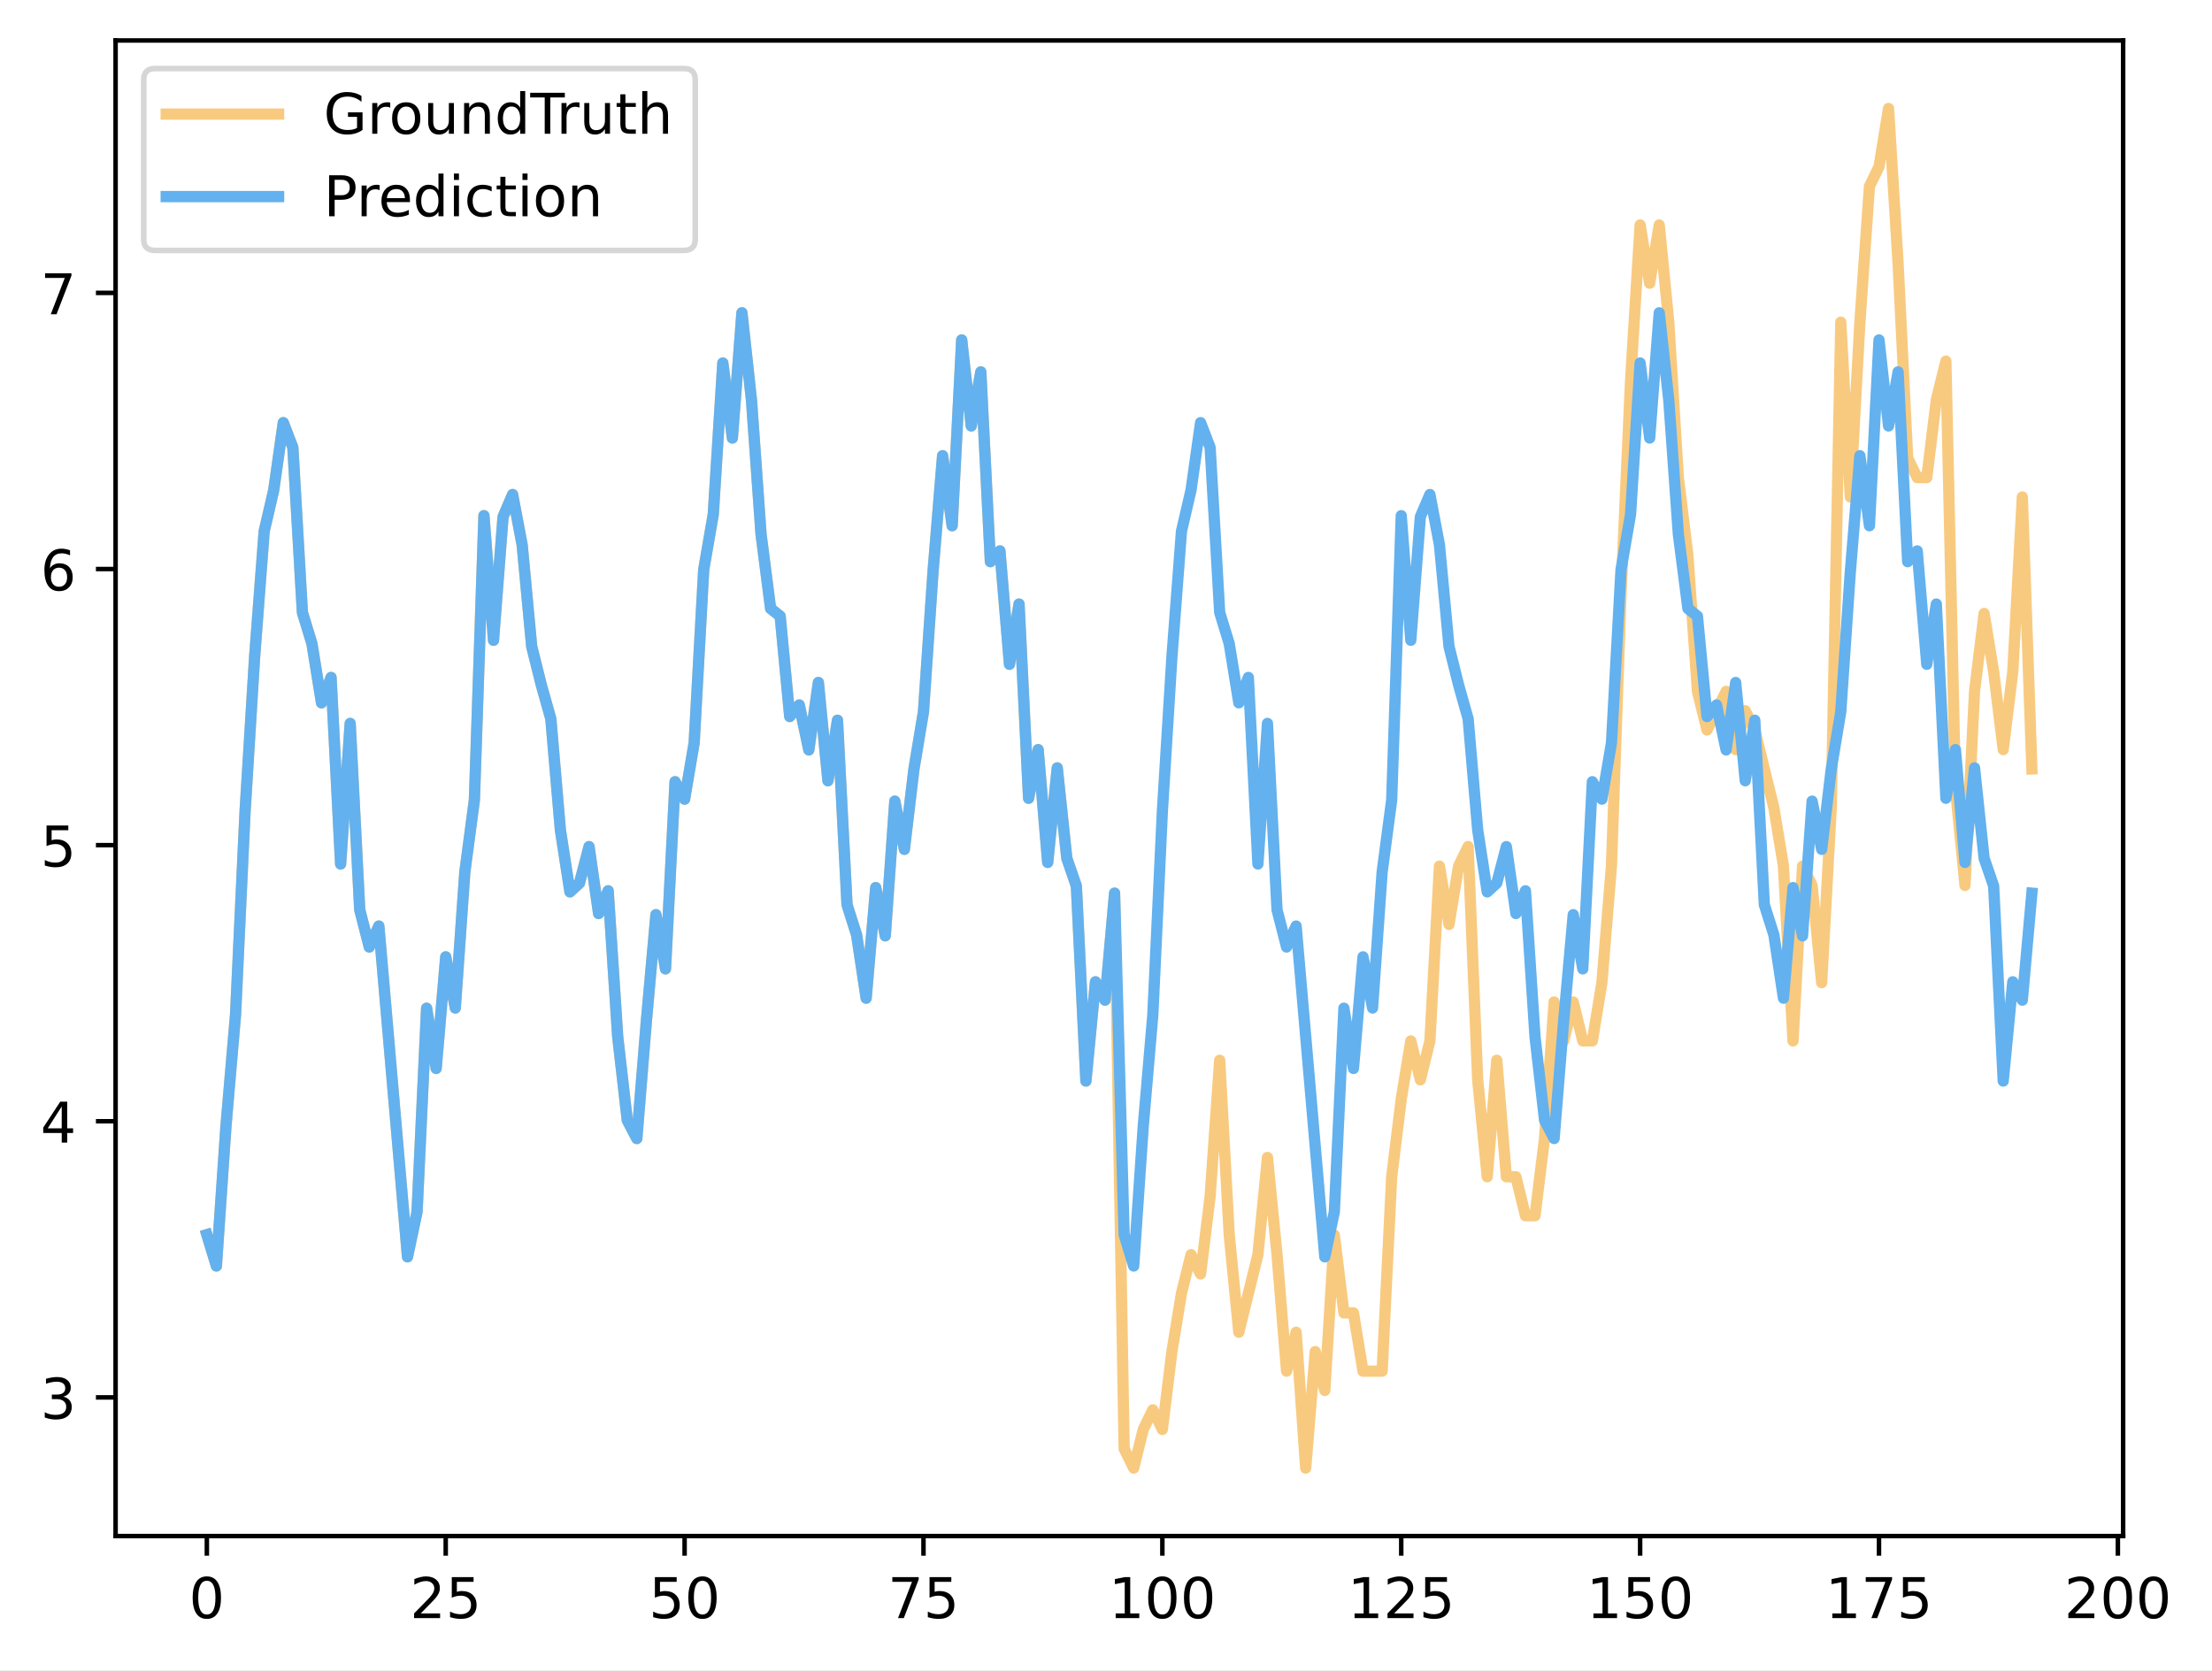
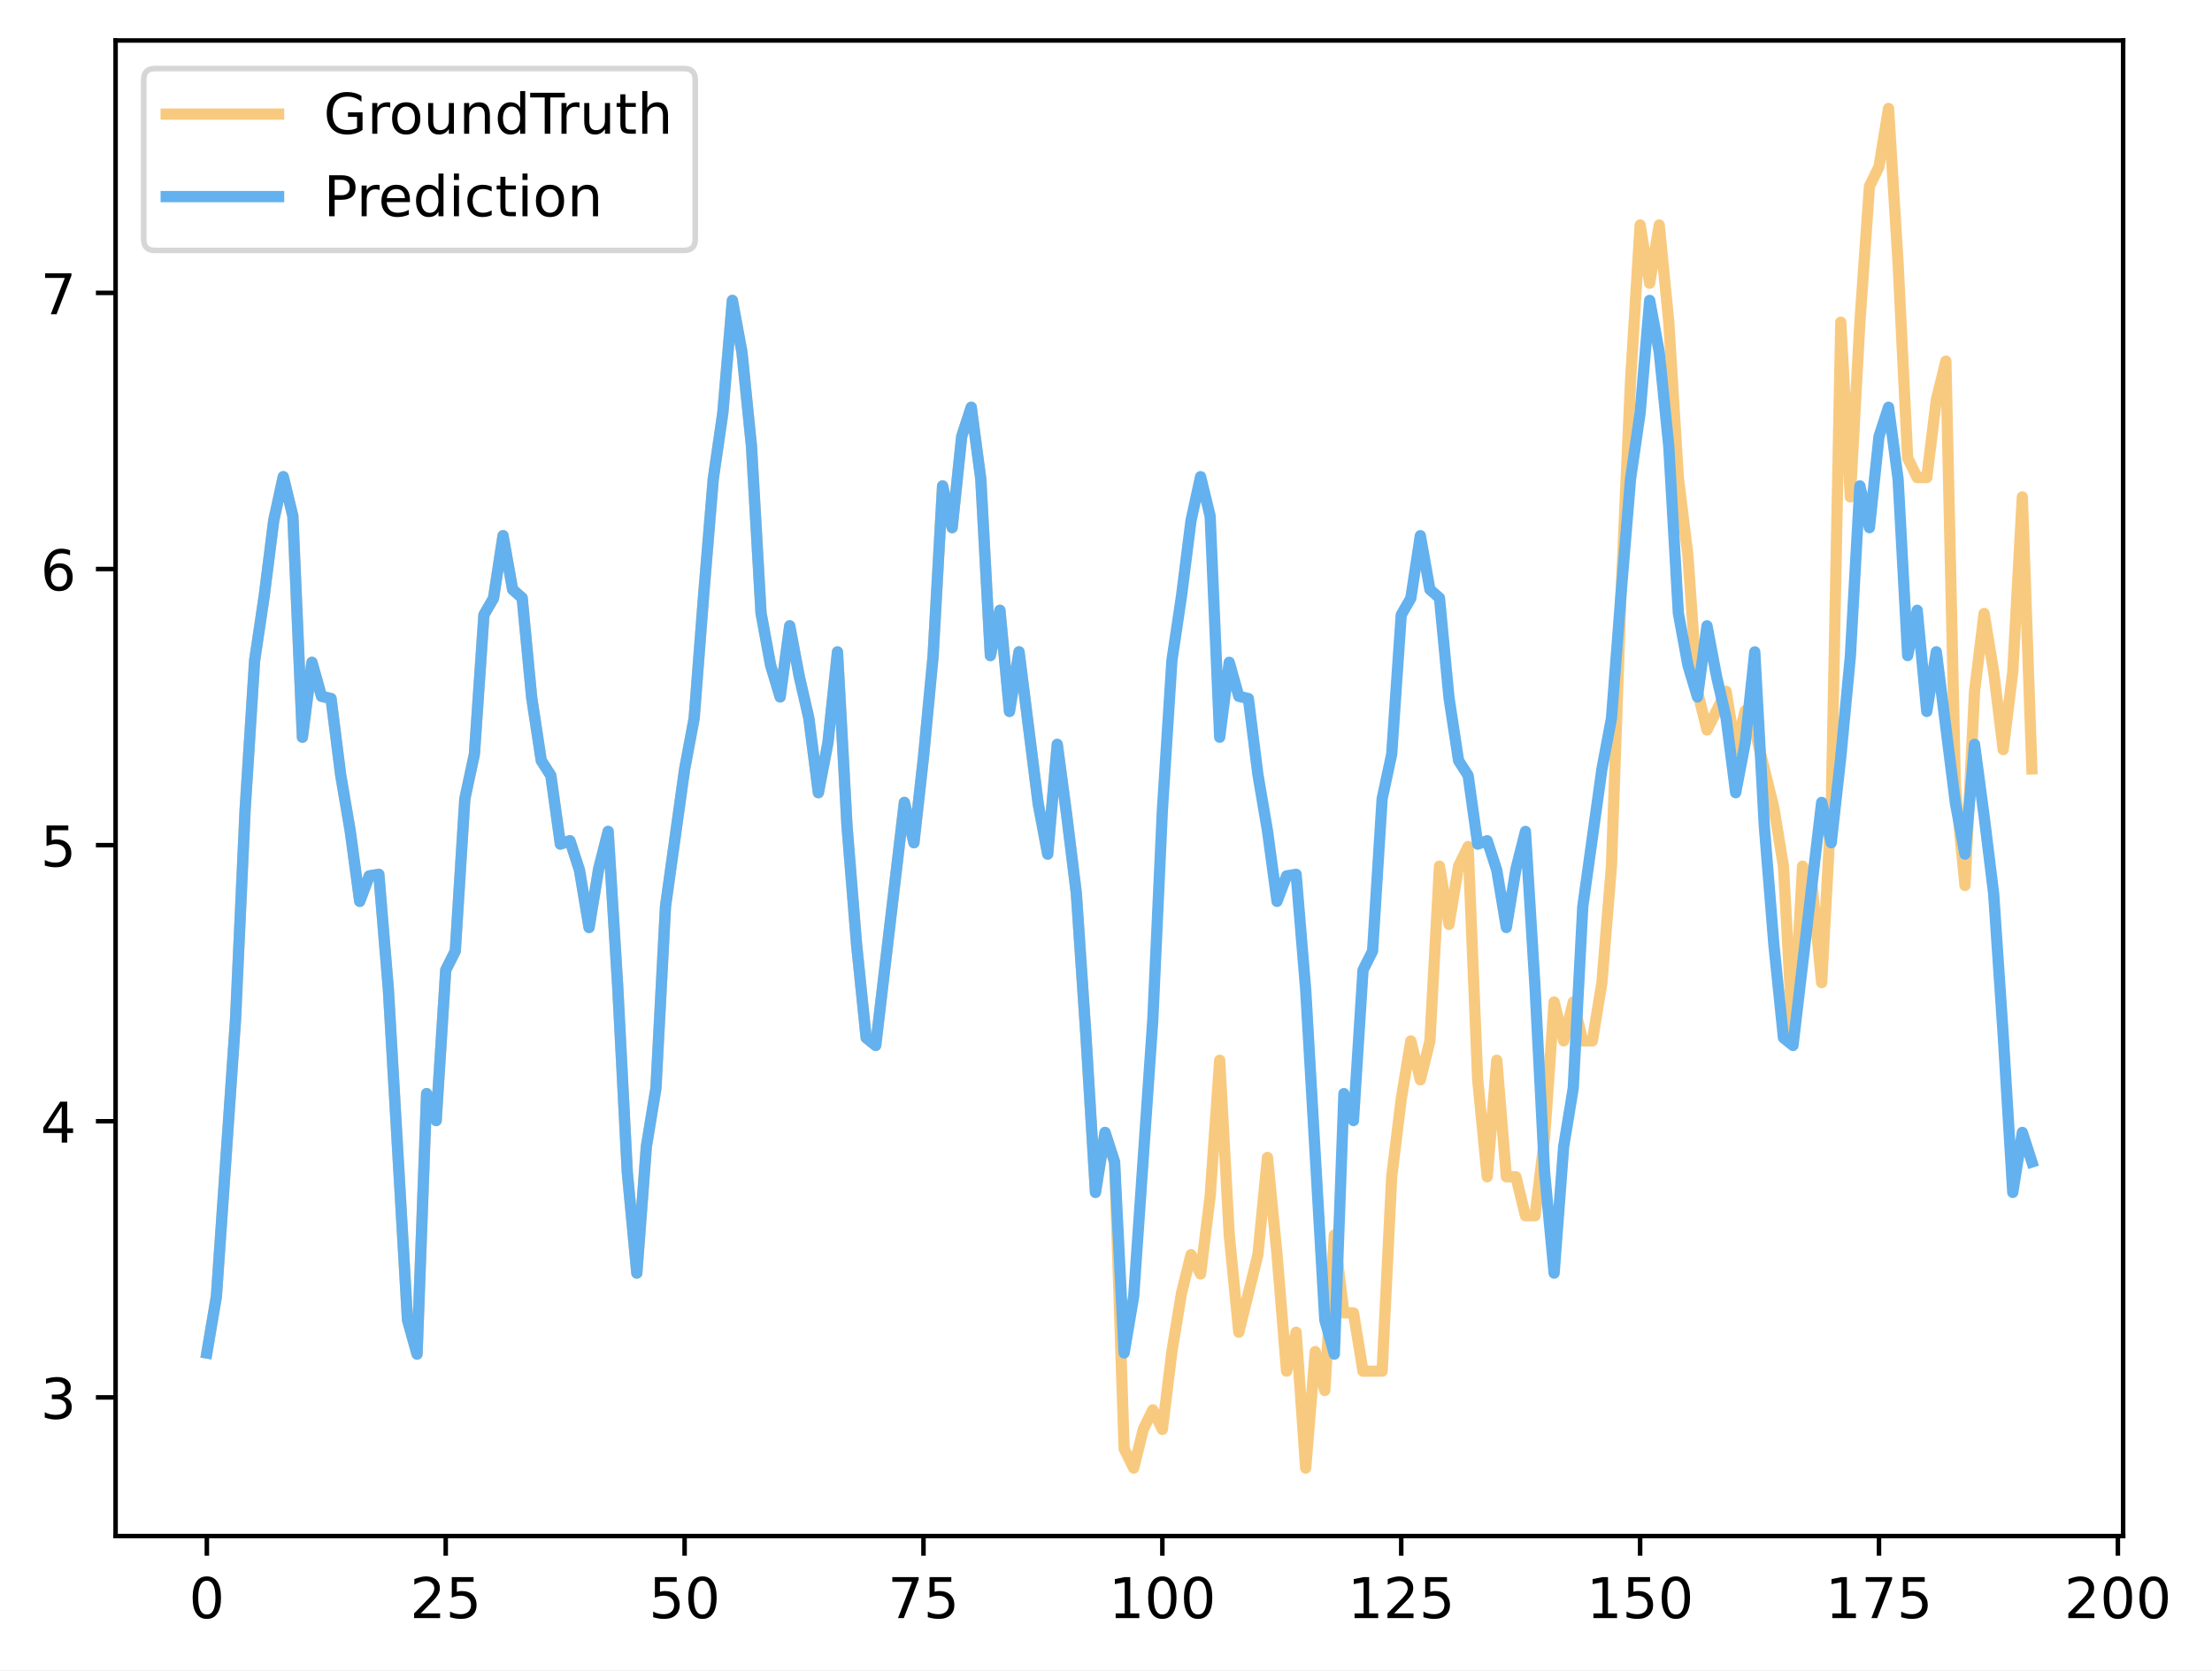
<svg xmlns="http://www.w3.org/2000/svg" xmlns:xlink="http://www.w3.org/1999/xlink" width="393.491pt" height="297.19pt" viewBox="0 0 393.491 297.19" version="1.1">
  <defs>
    <style type="text/css">*{stroke-linejoin: round; stroke-linecap: butt}</style>
  </defs>
  <g id="figure_1">
    <g id="patch_1">
      <path d="M 0 297.19  L 393.491 297.19  L 393.491 0  L 0 0  z " style="fill: #ffffff" />
    </g>
    <g id="axes_1">
      <g id="patch_2">
        <path d="M 20.562 273.312  L 377.683 273.312  L 377.683 7.2  L 20.562 7.2  z " style="fill: #ffffff" />
      </g>
      <g id="matplotlib.axis_1">
        <g id="xtick_1">
          <g id="line2d_1">
            <defs>
-               <path id="m8d0c20d871" d="M 0 0  L 0 3.5  " style="stroke: #000000; stroke-width: 0.8" />
+               <path id="m26a06eaaaa" d="M 0 0  L 0 3.5  " style="stroke: #000000; stroke-width: 0.8" />
            </defs>
            <g>
-               <use xlink:href="#m8d0c20d871" x="36.795" y="273.312" style="stroke: #000000; stroke-width: 0.8" />
+               <use xlink:href="#m26a06eaaaa" x="36.795" y="273.312" style="stroke: #000000; stroke-width: 0.8" />
            </g>
          </g>
          <g id="text_1">
            <g transform="translate(33.61398 287.9104) scale(0.1 -0.1)">
              <defs>
                <path id="DejaVuSans-30" d="M 2034 4250  Q 1547 4250 1301 3770  Q 1056 3291 1056 2328  Q 1056 1369 1301 889  Q 1547 409 2034 409  Q 2525 409 2770 889  Q 3016 1369 3016 2328  Q 3016 3291 2770 3770  Q 2525 4250 2034 4250  z M 2034 4750  Q 2819 4750 3233 4129  Q 3647 3509 3647 2328  Q 3647 1150 3233 529  Q 2819 -91 2034 -91  Q 1250 -91 836 529  Q 422 1150 422 2328  Q 422 3509 836 4129  Q 1250 4750 2034 4750  z " transform="scale(0.015625)" />
              </defs>
              <use xlink:href="#DejaVuSans-30" />
            </g>
          </g>
        </g>
        <g id="xtick_2">
          <g id="line2d_2">
            <g>
-               <use xlink:href="#m8d0c20d871" x="79.289" y="273.312" style="stroke: #000000; stroke-width: 0.8" />
+               <use xlink:href="#m26a06eaaaa" x="79.289" y="273.312" style="stroke: #000000; stroke-width: 0.8" />
            </g>
          </g>
          <g id="text_2">
            <g transform="translate(72.92678 287.9104) scale(0.1 -0.1)">
              <defs>
                <path id="DejaVuSans-32" d="M 1228 531  L 3431 531  L 3431 0  L 469 0  L 469 531  Q 828 903 1448 1529  Q 2069 2156 2228 2338  Q 2531 2678 2651 2914  Q 2772 3150 2772 3378  Q 2772 3750 2511 3984  Q 2250 4219 1831 4219  Q 1534 4219 1204 4116  Q 875 4013 500 3803  L 500 4441  Q 881 4594 1212 4672  Q 1544 4750 1819 4750  Q 2544 4750 2975 4387  Q 3406 4025 3406 3419  Q 3406 3131 3298 2873  Q 3191 2616 2906 2266  Q 2828 2175 2409 1742  Q 1991 1309 1228 531  z " transform="scale(0.015625)" />
                <path id="DejaVuSans-35" d="M 691 4666  L 3169 4666  L 3169 4134  L 1269 4134  L 1269 2991  Q 1406 3038 1543 3061  Q 1681 3084 1819 3084  Q 2600 3084 3056 2656  Q 3513 2228 3513 1497  Q 3513 744 3044 326  Q 2575 -91 1722 -91  Q 1428 -91 1123 -41  Q 819 9 494 109  L 494 744  Q 775 591 1075 516  Q 1375 441 1709 441  Q 2250 441 2565 725  Q 2881 1009 2881 1497  Q 2881 1984 2565 2268  Q 2250 2553 1709 2553  Q 1456 2553 1204 2497  Q 953 2441 691 2322  L 691 4666  z " transform="scale(0.015625)" />
              </defs>
              <use xlink:href="#DejaVuSans-32" />
              <use xlink:href="#DejaVuSans-35" x="63.623" />
            </g>
          </g>
        </g>
        <g id="xtick_3">
          <g id="line2d_3">
            <g>
-               <use xlink:href="#m8d0c20d871" x="121.783" y="273.312" style="stroke: #000000; stroke-width: 0.8" />
+               <use xlink:href="#m26a06eaaaa" x="121.783" y="273.312" style="stroke: #000000; stroke-width: 0.8" />
            </g>
          </g>
          <g id="text_3">
            <g transform="translate(115.4208 287.9104) scale(0.1 -0.1)">
              <use xlink:href="#DejaVuSans-35" />
              <use xlink:href="#DejaVuSans-30" x="63.623" />
            </g>
          </g>
        </g>
        <g id="xtick_4">
          <g id="line2d_4">
            <g>
-               <use xlink:href="#m8d0c20d871" x="164.277" y="273.312" style="stroke: #000000; stroke-width: 0.8" />
+               <use xlink:href="#m26a06eaaaa" x="164.277" y="273.312" style="stroke: #000000; stroke-width: 0.8" />
            </g>
          </g>
          <g id="text_4">
            <g transform="translate(157.9149 287.9104) scale(0.1 -0.1)">
              <defs>
                <path id="DejaVuSans-37" d="M 525 4666  L 3525 4666  L 3525 4397  L 1831 0  L 1172 0  L 2766 4134  L 525 4134  L 525 4666  z " transform="scale(0.015625)" />
              </defs>
              <use xlink:href="#DejaVuSans-37" />
              <use xlink:href="#DejaVuSans-35" x="63.623" />
            </g>
          </g>
        </g>
        <g id="xtick_5">
          <g id="line2d_5">
            <g>
-               <use xlink:href="#m8d0c20d871" x="206.771" y="273.312" style="stroke: #000000; stroke-width: 0.8" />
+               <use xlink:href="#m26a06eaaaa" x="206.771" y="273.312" style="stroke: #000000; stroke-width: 0.8" />
            </g>
          </g>
          <g id="text_5">
            <g transform="translate(197.2277 287.9104) scale(0.1 -0.1)">
              <defs>
                <path id="DejaVuSans-31" d="M 794 531  L 1825 531  L 1825 4091  L 703 3866  L 703 4441  L 1819 4666  L 2450 4666  L 2450 531  L 3481 531  L 3481 0  L 794 0  L 794 531  z " transform="scale(0.015625)" />
              </defs>
              <use xlink:href="#DejaVuSans-31" />
              <use xlink:href="#DejaVuSans-30" x="63.623" />
              <use xlink:href="#DejaVuSans-30" x="127.246" />
            </g>
          </g>
        </g>
        <g id="xtick_6">
          <g id="line2d_6">
            <g>
-               <use xlink:href="#m8d0c20d871" x="249.265" y="273.312" style="stroke: #000000; stroke-width: 0.8" />
+               <use xlink:href="#m26a06eaaaa" x="249.265" y="273.312" style="stroke: #000000; stroke-width: 0.8" />
            </g>
          </g>
          <g id="text_6">
            <g transform="translate(239.7217 287.9104) scale(0.1 -0.1)">
              <use xlink:href="#DejaVuSans-31" />
              <use xlink:href="#DejaVuSans-32" x="63.623" />
              <use xlink:href="#DejaVuSans-35" x="127.246" />
            </g>
          </g>
        </g>
        <g id="xtick_7">
          <g id="line2d_7">
            <g>
-               <use xlink:href="#m8d0c20d871" x="291.76" y="273.312" style="stroke: #000000; stroke-width: 0.8" />
+               <use xlink:href="#m26a06eaaaa" x="291.76" y="273.312" style="stroke: #000000; stroke-width: 0.8" />
            </g>
          </g>
          <g id="text_7">
            <g transform="translate(282.2158 287.9104) scale(0.1 -0.1)">
              <use xlink:href="#DejaVuSans-31" />
              <use xlink:href="#DejaVuSans-35" x="63.623" />
              <use xlink:href="#DejaVuSans-30" x="127.246" />
            </g>
          </g>
        </g>
        <g id="xtick_8">
          <g id="line2d_8">
            <g>
-               <use xlink:href="#m8d0c20d871" x="334.254" y="273.312" style="stroke: #000000; stroke-width: 0.8" />
+               <use xlink:href="#m26a06eaaaa" x="334.254" y="273.312" style="stroke: #000000; stroke-width: 0.8" />
            </g>
          </g>
          <g id="text_8">
            <g transform="translate(324.7098 287.9104) scale(0.1 -0.1)">
              <use xlink:href="#DejaVuSans-31" />
              <use xlink:href="#DejaVuSans-37" x="63.623" />
              <use xlink:href="#DejaVuSans-35" x="127.246" />
            </g>
          </g>
        </g>
        <g id="xtick_9">
          <g id="line2d_9">
            <g>
-               <use xlink:href="#m8d0c20d871" x="376.748" y="273.312" style="stroke: #000000; stroke-width: 0.8" />
+               <use xlink:href="#m26a06eaaaa" x="376.748" y="273.312" style="stroke: #000000; stroke-width: 0.8" />
            </g>
          </g>
          <g id="text_9">
            <g transform="translate(367.2039 287.9104) scale(0.1 -0.1)">
              <use xlink:href="#DejaVuSans-32" />
              <use xlink:href="#DejaVuSans-30" x="63.623" />
              <use xlink:href="#DejaVuSans-30" x="127.246" />
            </g>
          </g>
        </g>
      </g>
      <g id="matplotlib.axis_2">
        <g id="ytick_1">
          <g id="line2d_10">
            <defs>
-               <path id="m20d4f74e80" d="M 0 0  L -3.5 0  " style="stroke: #000000; stroke-width: 0.8" />
+               <path id="m3b55115144" d="M 0 0  L -3.5 0  " style="stroke: #000000; stroke-width: 0.8" />
            </defs>
            <g>
-               <use xlink:href="#m20d4f74e80" x="20.562" y="248.639" style="stroke: #000000; stroke-width: 0.8" />
+               <use xlink:href="#m3b55115144" x="20.562" y="248.639" style="stroke: #000000; stroke-width: 0.8" />
            </g>
          </g>
          <g id="text_10">
            <g transform="translate(7.2 252.4378) scale(0.1 -0.1)">
              <defs>
                <path id="DejaVuSans-33" d="M 2597 2516  Q 3050 2419 3304 2112  Q 3559 1806 3559 1356  Q 3559 666 3084 287  Q 2609 -91 1734 -91  Q 1441 -91 1130 -33  Q 819 25 488 141  L 488 750  Q 750 597 1062 519  Q 1375 441 1716 441  Q 2309 441 2620 675  Q 2931 909 2931 1356  Q 2931 1769 2642 2001  Q 2353 2234 1838 2234  L 1294 2234  L 1294 2753  L 1863 2753  Q 2328 2753 2575 2939  Q 2822 3125 2822 3475  Q 2822 3834 2567 4026  Q 2313 4219 1838 4219  Q 1578 4219 1281 4162  Q 984 4106 628 3988  L 628 4550  Q 988 4650 1302 4700  Q 1616 4750 1894 4750  Q 2613 4750 3031 4423  Q 3450 4097 3450 3541  Q 3450 3153 3228 2886  Q 3006 2619 2597 2516  z " transform="scale(0.015625)" />
              </defs>
              <use xlink:href="#DejaVuSans-33" />
            </g>
          </g>
        </g>
        <g id="ytick_2">
          <g id="line2d_11">
            <g>
-               <use xlink:href="#m20d4f74e80" x="20.562" y="199.508" style="stroke: #000000; stroke-width: 0.8" />
+               <use xlink:href="#m3b55115144" x="20.562" y="199.508" style="stroke: #000000; stroke-width: 0.8" />
            </g>
          </g>
          <g id="text_11">
            <g transform="translate(7.2 203.307) scale(0.1 -0.1)">
              <defs>
                <path id="DejaVuSans-34" d="M 2419 4116  L 825 1625  L 2419 1625  L 2419 4116  z M 2253 4666  L 3047 4666  L 3047 1625  L 3713 1625  L 3713 1100  L 3047 1100  L 3047 0  L 2419 0  L 2419 1100  L 313 1100  L 313 1709  L 2253 4666  z " transform="scale(0.015625)" />
              </defs>
              <use xlink:href="#DejaVuSans-34" />
            </g>
          </g>
        </g>
        <g id="ytick_3">
          <g id="line2d_12">
            <g>
-               <use xlink:href="#m20d4f74e80" x="20.562" y="150.377" style="stroke: #000000; stroke-width: 0.8" />
+               <use xlink:href="#m3b55115144" x="20.562" y="150.377" style="stroke: #000000; stroke-width: 0.8" />
            </g>
          </g>
          <g id="text_12">
            <g transform="translate(7.2 154.1762) scale(0.1 -0.1)">
              <use xlink:href="#DejaVuSans-35" />
            </g>
          </g>
        </g>
        <g id="ytick_4">
          <g id="line2d_13">
            <g>
-               <use xlink:href="#m20d4f74e80" x="20.562" y="101.246" style="stroke: #000000; stroke-width: 0.8" />
+               <use xlink:href="#m3b55115144" x="20.562" y="101.246" style="stroke: #000000; stroke-width: 0.8" />
            </g>
          </g>
          <g id="text_13">
            <g transform="translate(7.2 105.0454) scale(0.1 -0.1)">
              <defs>
                <path id="DejaVuSans-36" d="M 2113 2584  Q 1688 2584 1439 2293  Q 1191 2003 1191 1497  Q 1191 994 1439 701  Q 1688 409 2113 409  Q 2538 409 2786 701  Q 3034 994 3034 1497  Q 3034 2003 2786 2293  Q 2538 2584 2113 2584  z M 3366 4563  L 3366 3988  Q 3128 4100 2886 4159  Q 2644 4219 2406 4219  Q 1781 4219 1451 3797  Q 1122 3375 1075 2522  Q 1259 2794 1537 2939  Q 1816 3084 2150 3084  Q 2853 3084 3261 2657  Q 3669 2231 3669 1497  Q 3669 778 3244 343  Q 2819 -91 2113 -91  Q 1303 -91 875 529  Q 447 1150 447 2328  Q 447 3434 972 4092  Q 1497 4750 2381 4750  Q 2619 4750 2861 4703  Q 3103 4656 3366 4563  z " transform="scale(0.015625)" />
              </defs>
              <use xlink:href="#DejaVuSans-36" />
            </g>
          </g>
        </g>
        <g id="ytick_5">
          <g id="line2d_14">
            <g>
-               <use xlink:href="#m20d4f74e80" x="20.562" y="52.115" style="stroke: #000000; stroke-width: 0.8" />
+               <use xlink:href="#m3b55115144" x="20.562" y="52.115" style="stroke: #000000; stroke-width: 0.8" />
            </g>
          </g>
          <g id="text_14">
            <g transform="translate(7.2 55.9146) scale(0.1 -0.1)">
              <use xlink:href="#DejaVuSans-37" />
            </g>
          </g>
        </g>
      </g>
      <g id="line2d_15">
-         <path d="M 36.795 219.684  L 38.495 225.263  L 40.195 200.379  L 41.895 180.618  L 43.594 144.4  L 45.294 116.905  L 46.994 94.535  L 48.694 87.199  L 50.393 75.198  L 52.093 79.62  L 53.793 108.967  L 55.493 114.542  L 57.192 125.058  L 58.892 120.536  L 60.592 153.732  L 62.292 128.715  L 63.991 161.878  L 65.691 168.504  L 67.391 164.768  L 72.49 223.632  L 74.19 215.61  L 75.89 179.388  L 77.59 190.112  L 79.289 170.249  L 80.989 179.354  L 82.689 155.165  L 84.389 142.343  L 86.088 91.75  L 87.788 113.924  L 89.488 91.953  L 91.188 87.989  L 92.887 96.965  L 94.587 115.049  L 96.287 121.859  L 97.987 127.901  L 99.686 147.674  L 101.386 158.697  L 103.086 157.122  L 104.786 150.635  L 106.485 162.549  L 108.185 158.497  L 109.885 184.488  L 111.585 199.33  L 113.285 202.582  L 114.984 181.667  L 116.684 162.747  L 118.384 172.393  L 120.084 139.088  L 121.783 142.196  L 123.483 132.198  L 125.183 101.355  L 126.883 91.517  L 128.582 64.586  L 130.282 77.942  L 131.982 55.647  L 133.682 71.214  L 135.381 95.048  L 137.081 108.28  L 138.781 109.623  L 140.481 127.491  L 142.18 125.431  L 143.88 133.436  L 145.58 121.433  L 147.28 138.922  L 148.98 128.15  L 150.679 160.988  L 152.379 166.345  L 154.079 177.608  L 155.779 157.924  L 157.478 166.516  L 159.178 142.541  L 160.878 151.125  L 162.578 136.856  L 164.277 126.639  L 165.977 101.72  L 167.677 81.081  L 169.377 93.547  L 171.076 60.484  L 172.776 75.79  L 174.476 66.17  L 176.176 99.943  L 177.875 98.019  L 179.575 118.201  L 181.275 107.475  L 182.975 142.038  L 184.675 133.38  L 186.374 153.453  L 188.074 136.629  L 189.774 152.707  L 191.474 157.654  L 193.173 192.35  L 194.873 174.691  L 196.573 177.957  L 198.273 158.917  L 199.972 257.777  L 201.672 261.216  L 203.372 254.338  L 205.072 250.849  L 206.771 254.338  L 208.471 240.483  L 210.171 230.116  L 211.871 223.238  L 213.57 226.677  L 215.27 212.871  L 216.97 188.65  L 218.67 219.75  L 220.37 237.044  L 223.769 223.238  L 225.469 205.944  L 227.169 223.238  L 228.868 243.971  L 230.568 237.044  L 232.268 261.216  L 233.968 240.483  L 235.667 247.41  L 237.367 219.75  L 239.067 233.605  L 240.767 233.605  L 242.466 243.971  L 245.866 243.971  L 247.566 209.383  L 249.265 195.577  L 250.965 185.211  L 252.665 192.138  L 254.365 185.211  L 256.065 154.111  L 257.764 164.478  L 259.464 154.111  L 261.164 150.623  L 262.864 192.138  L 264.563 209.383  L 266.263 188.65  L 267.963 209.383  L 269.663 209.383  L 271.362 216.31  L 273.062 216.31  L 274.762 202.505  L 276.462 178.283  L 278.161 185.211  L 279.861 178.283  L 281.561 185.211  L 283.261 185.211  L 284.96 174.844  L 286.66 154.111  L 288.36 105.717  L 290.06 67.69  L 291.76 40.029  L 293.459 50.396  L 295.159 40.029  L 296.859 57.323  L 298.559 84.984  L 300.258 98.79  L 301.958 123.011  L 303.658 129.889  L 307.057 123.011  L 308.757 133.378  L 310.457 126.45  L 312.157 129.889  L 315.556 143.744  L 317.256 154.111  L 318.956 185.211  L 320.655 154.111  L 322.355 157.55  L 324.055 174.844  L 325.755 143.744  L 327.455 57.323  L 329.154 88.423  L 330.854 57.323  L 332.554 33.151  L 334.254 29.663  L 335.953 19.296  L 337.653 46.957  L 339.353 81.496  L 341.053 84.984  L 342.752 84.984  L 344.452 71.129  L 346.152 64.251  L 347.852 140.256  L 349.551 157.55  L 351.251 123.011  L 352.951 109.156  L 354.651 119.523  L 356.35 133.378  L 358.05 119.523  L 359.75 88.423  L 361.45 136.817  L 361.45 136.817  " clip-path="url(#p5890733a88)" style="fill: none; stroke: #f8ca7f; stroke-width: 2; stroke-linecap: square" />
+         <path d="M 36.795 240.739  L 38.495 230.667  L 41.895 181.455  L 43.594 144.242  L 45.294 117.527  L 46.994 106.096  L 48.694 92.61  L 50.393 84.813  L 52.093 91.819  L 53.793 131.178  L 55.493 117.844  L 57.192 123.897  L 58.892 124.291  L 60.592 137.821  L 62.292 147.811  L 63.991 160.382  L 65.691 155.847  L 67.391 155.569  L 69.091 176.098  L 72.49 234.867  L 74.19 240.939  L 75.89 194.582  L 77.59 199.388  L 79.289 172.613  L 80.989 169.226  L 82.689 142.138  L 84.389 134.205  L 86.088 109.395  L 87.788 106.446  L 89.488 95.306  L 91.188 104.896  L 92.887 106.388  L 94.587 124.178  L 96.287 135.338  L 97.987 137.986  L 99.686 150.194  L 101.386 149.59  L 103.086 154.841  L 104.786 165.036  L 106.485 154.645  L 108.185 147.932  L 109.885 175.553  L 111.585 208.528  L 113.285 226.527  L 114.984 203.998  L 116.684 193.635  L 118.384 161.292  L 121.783 136.868  L 123.483 127.826  L 125.183 105.737  L 126.883 85.207  L 128.582 73.465  L 130.282 53.447  L 131.982 62.638  L 133.682 79.438  L 135.381 109.093  L 137.081 118.358  L 138.781 124.007  L 140.481 111.351  L 142.18 120.363  L 143.88 127.771  L 145.58 141.049  L 147.28 132.158  L 148.98 115.992  L 150.679 147.053  L 152.379 168.094  L 154.079 184.654  L 155.779 186.019  L 160.878 142.766  L 162.578 149.952  L 164.277 134.719  L 165.977 116.857  L 167.677 86.456  L 169.377 93.89  L 171.076 77.657  L 172.776 72.461  L 174.476 85.274  L 176.176 116.646  L 177.875 108.589  L 179.575 126.587  L 181.275 115.974  L 184.675 142.958  L 186.374 151.973  L 188.074 132.438  L 189.774 145.201  L 191.474 159.018  L 193.173 184.222  L 194.873 212.167  L 196.573 201.493  L 198.273 206.749  L 199.972 257.777  L 201.672 261.216  L 203.372 254.338  L 205.072 250.849  L 206.771 254.338  L 208.471 240.483  L 210.171 230.116  L 211.871 223.238  L 213.57 226.677  L 215.27 212.871  L 216.97 188.65  L 218.67 219.75  L 220.37 237.044  L 223.769 223.238  L 225.469 205.944  L 227.169 223.238  L 228.868 243.971  L 230.568 237.044  L 232.268 261.216  L 233.968 240.483  L 235.667 247.41  L 237.367 219.75  L 239.067 233.605  L 240.767 233.605  L 242.466 243.971  L 245.866 243.971  L 247.566 209.383  L 249.265 195.577  L 250.965 185.211  L 252.665 192.138  L 254.365 185.211  L 256.065 154.111  L 257.764 164.478  L 259.464 154.111  L 261.164 150.623  L 262.864 192.138  L 264.563 209.383  L 266.263 188.65  L 267.963 209.383  L 269.663 209.383  L 271.362 216.31  L 273.062 216.31  L 274.762 202.505  L 276.462 178.283  L 278.161 185.211  L 279.861 178.283  L 281.561 185.211  L 283.261 185.211  L 284.96 174.844  L 286.66 154.111  L 288.36 105.717  L 290.06 67.69  L 291.76 40.029  L 293.459 50.396  L 295.159 40.029  L 296.859 57.323  L 298.559 84.984  L 300.258 98.79  L 301.958 123.011  L 303.658 129.889  L 307.057 123.011  L 308.757 133.378  L 310.457 126.45  L 312.157 129.889  L 315.556 143.744  L 317.256 154.111  L 318.956 185.211  L 320.655 154.111  L 322.355 157.55  L 324.055 174.844  L 325.755 143.744  L 327.455 57.323  L 329.154 88.423  L 330.854 57.323  L 332.554 33.151  L 334.254 29.663  L 335.953 19.296  L 337.653 46.957  L 339.353 81.496  L 341.053 84.984  L 342.752 84.984  L 344.452 71.129  L 346.152 64.251  L 347.852 140.256  L 349.551 157.55  L 351.251 123.011  L 352.951 109.156  L 354.651 119.523  L 356.35 133.378  L 358.05 119.523  L 359.75 88.423  L 361.45 136.817  L 361.45 136.817  " clip-path="url(#p2c4fcb0ea4)" style="fill: none; stroke: #f8ca7f; stroke-width: 2; stroke-linecap: square" />
      </g>
      <g id="line2d_16">
-         <path d="M 36.795 219.684  L 38.495 225.263  L 40.195 200.379  L 41.895 180.618  L 43.594 144.4  L 45.294 116.905  L 46.994 94.535  L 48.694 87.199  L 50.393 75.198  L 52.093 79.62  L 53.793 108.967  L 55.493 114.542  L 57.192 125.058  L 58.892 120.536  L 60.592 153.732  L 62.292 128.715  L 63.991 161.878  L 65.691 168.504  L 67.391 164.768  L 72.49 223.632  L 74.19 215.61  L 75.89 179.388  L 77.59 190.112  L 79.289 170.249  L 80.989 179.354  L 82.689 155.165  L 84.389 142.343  L 86.088 91.75  L 87.788 113.924  L 89.488 91.953  L 91.188 87.989  L 92.887 96.965  L 94.587 115.049  L 96.287 121.859  L 97.987 127.901  L 99.686 147.674  L 101.386 158.697  L 103.086 157.122  L 104.786 150.635  L 106.485 162.549  L 108.185 158.497  L 109.885 184.488  L 111.585 199.33  L 113.285 202.582  L 114.984 181.667  L 116.684 162.747  L 118.384 172.393  L 120.084 139.088  L 121.783 142.196  L 123.483 132.198  L 125.183 101.355  L 126.883 91.517  L 128.582 64.586  L 130.282 77.942  L 131.982 55.647  L 133.682 71.214  L 135.381 95.048  L 137.081 108.28  L 138.781 109.623  L 140.481 127.491  L 142.18 125.431  L 143.88 133.436  L 145.58 121.433  L 147.28 138.922  L 148.98 128.15  L 150.679 160.988  L 152.379 166.345  L 154.079 177.608  L 155.779 157.924  L 157.478 166.516  L 159.178 142.541  L 160.878 151.125  L 162.578 136.856  L 164.277 126.639  L 165.977 101.72  L 167.677 81.081  L 169.377 93.547  L 171.076 60.484  L 172.776 75.79  L 174.476 66.17  L 176.176 99.943  L 177.875 98.019  L 179.575 118.201  L 181.275 107.475  L 182.975 142.038  L 184.675 133.38  L 186.374 153.453  L 188.074 136.629  L 189.774 152.707  L 191.474 157.654  L 193.173 192.35  L 194.873 174.691  L 196.573 177.957  L 198.273 158.917  L 199.972 219.684  L 201.672 225.263  L 203.372 200.379  L 205.072 180.618  L 206.771 144.4  L 208.471 116.905  L 210.171 94.535  L 211.871 87.199  L 213.57 75.198  L 215.27 79.62  L 216.97 108.967  L 218.67 114.542  L 220.37 125.058  L 222.069 120.536  L 223.769 153.732  L 225.469 128.715  L 227.169 161.878  L 228.868 168.504  L 230.568 164.768  L 235.667 223.632  L 237.367 215.61  L 239.067 179.388  L 240.767 190.112  L 242.466 170.249  L 244.166 179.354  L 245.866 155.165  L 247.566 142.343  L 249.265 91.75  L 250.965 113.924  L 252.665 91.953  L 254.365 87.989  L 256.065 96.965  L 257.764 115.049  L 259.464 121.859  L 261.164 127.901  L 262.864 147.674  L 264.563 158.697  L 266.263 157.122  L 267.963 150.635  L 269.663 162.549  L 271.362 158.497  L 273.062 184.488  L 274.762 199.33  L 276.462 202.582  L 278.161 181.667  L 279.861 162.747  L 281.561 172.393  L 283.261 139.088  L 284.96 142.196  L 286.66 132.198  L 288.36 101.355  L 290.06 91.517  L 291.76 64.586  L 293.459 77.942  L 295.159 55.647  L 296.859 71.214  L 298.559 95.048  L 300.258 108.28  L 301.958 109.623  L 303.658 127.491  L 305.358 125.431  L 307.057 133.436  L 308.757 121.433  L 310.457 138.922  L 312.157 128.15  L 313.856 160.988  L 315.556 166.345  L 317.256 177.608  L 318.956 157.924  L 320.655 166.516  L 322.355 142.541  L 324.055 151.125  L 325.755 136.856  L 327.455 126.639  L 329.154 101.72  L 330.854 81.081  L 332.554 93.547  L 334.254 60.484  L 335.953 75.79  L 337.653 66.17  L 339.353 99.943  L 341.053 98.019  L 342.752 118.201  L 344.452 107.475  L 346.152 142.038  L 347.852 133.38  L 349.551 153.453  L 351.251 136.629  L 352.951 152.707  L 354.651 157.654  L 356.35 192.35  L 358.05 174.691  L 359.75 177.957  L 361.45 158.917  L 361.45 158.917  " clip-path="url(#p5890733a88)" style="fill: none; stroke: #63b1ee; stroke-width: 2; stroke-linecap: square" />
+         <path d="M 36.795 240.739  L 38.495 230.667  L 41.895 181.455  L 43.594 144.242  L 45.294 117.527  L 46.994 106.096  L 48.694 92.61  L 50.393 84.813  L 52.093 91.819  L 53.793 131.178  L 55.493 117.844  L 57.192 123.897  L 58.892 124.291  L 60.592 137.821  L 62.292 147.811  L 63.991 160.382  L 65.691 155.847  L 67.391 155.569  L 69.091 176.098  L 72.49 234.867  L 74.19 240.939  L 75.89 194.582  L 77.59 199.388  L 79.289 172.613  L 80.989 169.226  L 82.689 142.138  L 84.389 134.205  L 86.088 109.395  L 87.788 106.446  L 89.488 95.306  L 91.188 104.896  L 92.887 106.388  L 94.587 124.178  L 96.287 135.338  L 97.987 137.986  L 99.686 150.194  L 101.386 149.59  L 103.086 154.841  L 104.786 165.036  L 106.485 154.645  L 108.185 147.932  L 109.885 175.553  L 111.585 208.528  L 113.285 226.527  L 114.984 203.998  L 116.684 193.635  L 118.384 161.292  L 121.783 136.868  L 123.483 127.826  L 125.183 105.737  L 126.883 85.207  L 128.582 73.465  L 130.282 53.447  L 131.982 62.638  L 133.682 79.438  L 135.381 109.093  L 137.081 118.358  L 138.781 124.007  L 140.481 111.351  L 142.18 120.363  L 143.88 127.771  L 145.58 141.049  L 147.28 132.158  L 148.98 115.992  L 150.679 147.053  L 152.379 168.094  L 154.079 184.654  L 155.779 186.019  L 160.878 142.766  L 162.578 149.952  L 164.277 134.719  L 165.977 116.857  L 167.677 86.456  L 169.377 93.89  L 171.076 77.657  L 172.776 72.461  L 174.476 85.274  L 176.176 116.646  L 177.875 108.589  L 179.575 126.587  L 181.275 115.974  L 184.675 142.958  L 186.374 151.973  L 188.074 132.438  L 189.774 145.201  L 191.474 159.018  L 193.173 184.222  L 194.873 212.167  L 196.573 201.493  L 198.273 206.749  L 199.972 240.739  L 201.672 230.667  L 205.072 181.455  L 206.771 144.242  L 208.471 117.527  L 210.171 106.096  L 211.871 92.61  L 213.57 84.813  L 215.27 91.819  L 216.97 131.178  L 218.67 117.844  L 220.37 123.897  L 222.069 124.291  L 223.769 137.821  L 225.469 147.811  L 227.169 160.382  L 228.868 155.847  L 230.568 155.569  L 232.268 176.098  L 235.667 234.867  L 237.367 240.939  L 239.067 194.582  L 240.767 199.388  L 242.466 172.613  L 244.166 169.226  L 245.866 142.138  L 247.566 134.205  L 249.265 109.395  L 250.965 106.446  L 252.665 95.306  L 254.365 104.896  L 256.065 106.388  L 257.764 124.178  L 259.464 135.338  L 261.164 137.986  L 262.864 150.194  L 264.563 149.59  L 266.263 154.841  L 267.963 165.036  L 269.663 154.645  L 271.362 147.932  L 273.062 175.553  L 274.762 208.528  L 276.462 226.527  L 278.161 203.998  L 279.861 193.635  L 281.561 161.292  L 284.96 136.868  L 286.66 127.826  L 288.36 105.737  L 290.06 85.207  L 291.76 73.465  L 293.459 53.447  L 295.159 62.638  L 296.859 79.438  L 298.559 109.093  L 300.258 118.358  L 301.958 124.007  L 303.658 111.351  L 305.358 120.363  L 307.057 127.771  L 308.757 141.049  L 310.457 132.158  L 312.157 115.992  L 313.856 147.053  L 315.556 168.094  L 317.256 184.654  L 318.956 186.019  L 324.055 142.766  L 325.755 149.952  L 327.455 134.719  L 329.154 116.857  L 330.854 86.456  L 332.554 93.89  L 334.254 77.657  L 335.953 72.461  L 337.653 85.274  L 339.353 116.646  L 341.053 108.589  L 342.752 126.587  L 344.452 115.974  L 347.852 142.958  L 349.551 151.973  L 351.251 132.438  L 352.951 145.201  L 354.651 159.018  L 356.35 184.222  L 358.05 212.167  L 359.75 201.493  L 361.45 206.749  L 361.45 206.749  " clip-path="url(#p2c4fcb0ea4)" style="fill: none; stroke: #63b1ee; stroke-width: 2; stroke-linecap: square" />
      </g>
      <g id="patch_3">
        <path d="M 20.562 273.312  L 20.562 7.2  " style="fill: none; stroke: #000000; stroke-width: 0.8; stroke-linejoin: miter; stroke-linecap: square" />
      </g>
      <g id="patch_4">
        <path d="M 377.683 273.312  L 377.683 7.2  " style="fill: none; stroke: #000000; stroke-width: 0.8; stroke-linejoin: miter; stroke-linecap: square" />
      </g>
      <g id="patch_5">
        <path d="M 20.562 273.312  L 377.683 273.312  " style="fill: none; stroke: #000000; stroke-width: 0.8; stroke-linejoin: miter; stroke-linecap: square" />
      </g>
      <g id="patch_6">
        <path d="M 20.562 7.2  L 377.683 7.2  " style="fill: none; stroke: #000000; stroke-width: 0.8; stroke-linejoin: miter; stroke-linecap: square" />
      </g>
      <g id="legend_1">
        <g id="patch_7">
          <path d="M 27.562 44.556  L 121.678 44.556  Q 123.678 44.556 123.678 42.556  L 123.678 14.2  Q 123.678 12.2 121.678 12.2  L 27.562 12.2  Q 25.562 12.2 25.562 14.2  L 25.562 42.556  Q 25.562 44.556 27.562 44.556  z " style="fill: #ffffff; opacity: 0.8; stroke: #cccccc; stroke-linejoin: miter" />
        </g>
        <g id="line2d_17">
          <path d="M 29.562 20.298  L 39.562 20.298  L 49.562 20.298  " style="fill: none; stroke: #f8ca7f; stroke-width: 2; stroke-linecap: square" />
        </g>
        <g id="text_15">
          <g transform="translate(57.5625 23.79844) scale(0.1 -0.1)">
            <defs>
              <path id="DejaVuSans-47" d="M 3809 666  L 3809 1919  L 2778 1919  L 2778 2438  L 4434 2438  L 4434 434  Q 4069 175 3628 42  Q 3188 -91 2688 -91  Q 1594 -91 976 548  Q 359 1188 359 2328  Q 359 3472 976 4111  Q 1594 4750 2688 4750  Q 3144 4750 3555 4637  Q 3966 4525 4313 4306  L 4313 3634  Q 3963 3931 3569 4081  Q 3175 4231 2741 4231  Q 1884 4231 1454 3753  Q 1025 3275 1025 2328  Q 1025 1384 1454 906  Q 1884 428 2741 428  Q 3075 428 3337 486  Q 3600 544 3809 666  z " transform="scale(0.015625)" />
              <path id="DejaVuSans-72" d="M 2631 2963  Q 2534 3019 2420 3045  Q 2306 3072 2169 3072  Q 1681 3072 1420 2755  Q 1159 2438 1159 1844  L 1159 0  L 581 0  L 581 3500  L 1159 3500  L 1159 2956  Q 1341 3275 1631 3429  Q 1922 3584 2338 3584  Q 2397 3584 2469 3576  Q 2541 3569 2628 3553  L 2631 2963  z " transform="scale(0.015625)" />
              <path id="DejaVuSans-6f" d="M 1959 3097  Q 1497 3097 1228 2736  Q 959 2375 959 1747  Q 959 1119 1226 758  Q 1494 397 1959 397  Q 2419 397 2687 759  Q 2956 1122 2956 1747  Q 2956 2369 2687 2733  Q 2419 3097 1959 3097  z M 1959 3584  Q 2709 3584 3137 3096  Q 3566 2609 3566 1747  Q 3566 888 3137 398  Q 2709 -91 1959 -91  Q 1206 -91 779 398  Q 353 888 353 1747  Q 353 2609 779 3096  Q 1206 3584 1959 3584  z " transform="scale(0.015625)" />
              <path id="DejaVuSans-75" d="M 544 1381  L 544 3500  L 1119 3500  L 1119 1403  Q 1119 906 1312 657  Q 1506 409 1894 409  Q 2359 409 2629 706  Q 2900 1003 2900 1516  L 2900 3500  L 3475 3500  L 3475 0  L 2900 0  L 2900 538  Q 2691 219 2414 64  Q 2138 -91 1772 -91  Q 1169 -91 856 284  Q 544 659 544 1381  z M 1991 3584  L 1991 3584  z " transform="scale(0.015625)" />
              <path id="DejaVuSans-6e" d="M 3513 2113  L 3513 0  L 2938 0  L 2938 2094  Q 2938 2591 2744 2837  Q 2550 3084 2163 3084  Q 1697 3084 1428 2787  Q 1159 2491 1159 1978  L 1159 0  L 581 0  L 581 3500  L 1159 3500  L 1159 2956  Q 1366 3272 1645 3428  Q 1925 3584 2291 3584  Q 2894 3584 3203 3211  Q 3513 2838 3513 2113  z " transform="scale(0.015625)" />
              <path id="DejaVuSans-64" d="M 2906 2969  L 2906 4863  L 3481 4863  L 3481 0  L 2906 0  L 2906 525  Q 2725 213 2448 61  Q 2172 -91 1784 -91  Q 1150 -91 751 415  Q 353 922 353 1747  Q 353 2572 751 3078  Q 1150 3584 1784 3584  Q 2172 3584 2448 3432  Q 2725 3281 2906 2969  z M 947 1747  Q 947 1113 1208 752  Q 1469 391 1925 391  Q 2381 391 2643 752  Q 2906 1113 2906 1747  Q 2906 2381 2643 2742  Q 2381 3103 1925 3103  Q 1469 3103 1208 2742  Q 947 2381 947 1747  z " transform="scale(0.015625)" />
              <path id="DejaVuSans-54" d="M -19 4666  L 3928 4666  L 3928 4134  L 2272 4134  L 2272 0  L 1638 0  L 1638 4134  L -19 4134  L -19 4666  z " transform="scale(0.015625)" />
              <path id="DejaVuSans-74" d="M 1172 4494  L 1172 3500  L 2356 3500  L 2356 3053  L 1172 3053  L 1172 1153  Q 1172 725 1289 603  Q 1406 481 1766 481  L 2356 481  L 2356 0  L 1766 0  Q 1100 0 847 248  Q 594 497 594 1153  L 594 3053  L 172 3053  L 172 3500  L 594 3500  L 594 4494  L 1172 4494  z " transform="scale(0.015625)" />
              <path id="DejaVuSans-68" d="M 3513 2113  L 3513 0  L 2938 0  L 2938 2094  Q 2938 2591 2744 2837  Q 2550 3084 2163 3084  Q 1697 3084 1428 2787  Q 1159 2491 1159 1978  L 1159 0  L 581 0  L 581 4863  L 1159 4863  L 1159 2956  Q 1366 3272 1645 3428  Q 1925 3584 2291 3584  Q 2894 3584 3203 3211  Q 3513 2838 3513 2113  z " transform="scale(0.015625)" />
            </defs>
            <use xlink:href="#DejaVuSans-47" />
            <use xlink:href="#DejaVuSans-72" x="77.49" />
            <use xlink:href="#DejaVuSans-6f" x="116.354" />
            <use xlink:href="#DejaVuSans-75" x="177.535" />
            <use xlink:href="#DejaVuSans-6e" x="240.914" />
            <use xlink:href="#DejaVuSans-64" x="304.293" />
            <use xlink:href="#DejaVuSans-54" x="367.77" />
            <use xlink:href="#DejaVuSans-72" x="414.104" />
            <use xlink:href="#DejaVuSans-75" x="455.217" />
            <use xlink:href="#DejaVuSans-74" x="518.596" />
            <use xlink:href="#DejaVuSans-68" x="557.805" />
          </g>
        </g>
        <g id="line2d_18">
          <path d="M 29.562 34.977  L 39.562 34.977  L 49.562 34.977  " style="fill: none; stroke: #63b1ee; stroke-width: 2; stroke-linecap: square" />
        </g>
        <g id="text_16">
          <g transform="translate(57.5625 38.47656) scale(0.1 -0.1)">
            <defs>
              <path id="DejaVuSans-50" d="M 1259 4147  L 1259 2394  L 2053 2394  Q 2494 2394 2734 2622  Q 2975 2850 2975 3272  Q 2975 3691 2734 3919  Q 2494 4147 2053 4147  L 1259 4147  z M 628 4666  L 2053 4666  Q 2838 4666 3239 4311  Q 3641 3956 3641 3272  Q 3641 2581 3239 2228  Q 2838 1875 2053 1875  L 1259 1875  L 1259 0  L 628 0  L 628 4666  z " transform="scale(0.015625)" />
              <path id="DejaVuSans-65" d="M 3597 1894  L 3597 1613  L 953 1613  Q 991 1019 1311 708  Q 1631 397 2203 397  Q 2534 397 2845 478  Q 3156 559 3463 722  L 3463 178  Q 3153 47 2828 -22  Q 2503 -91 2169 -91  Q 1331 -91 842 396  Q 353 884 353 1716  Q 353 2575 817 3079  Q 1281 3584 2069 3584  Q 2775 3584 3186 3129  Q 3597 2675 3597 1894  z M 3022 2063  Q 3016 2534 2758 2815  Q 2500 3097 2075 3097  Q 1594 3097 1305 2825  Q 1016 2553 972 2059  L 3022 2063  z " transform="scale(0.015625)" />
              <path id="DejaVuSans-69" d="M 603 3500  L 1178 3500  L 1178 0  L 603 0  L 603 3500  z M 603 4863  L 1178 4863  L 1178 4134  L 603 4134  L 603 4863  z " transform="scale(0.015625)" />
              <path id="DejaVuSans-63" d="M 3122 3366  L 3122 2828  Q 2878 2963 2633 3030  Q 2388 3097 2138 3097  Q 1578 3097 1268 2742  Q 959 2388 959 1747  Q 959 1106 1268 751  Q 1578 397 2138 397  Q 2388 397 2633 464  Q 2878 531 3122 666  L 3122 134  Q 2881 22 2623 -34  Q 2366 -91 2075 -91  Q 1284 -91 818 406  Q 353 903 353 1747  Q 353 2603 823 3093  Q 1294 3584 2113 3584  Q 2378 3584 2631 3529  Q 2884 3475 3122 3366  z " transform="scale(0.015625)" />
            </defs>
            <use xlink:href="#DejaVuSans-50" />
            <use xlink:href="#DejaVuSans-72" x="58.553" />
            <use xlink:href="#DejaVuSans-65" x="97.416" />
            <use xlink:href="#DejaVuSans-64" x="158.939" />
            <use xlink:href="#DejaVuSans-69" x="222.416" />
            <use xlink:href="#DejaVuSans-63" x="250.199" />
            <use xlink:href="#DejaVuSans-74" x="305.18" />
            <use xlink:href="#DejaVuSans-69" x="344.389" />
            <use xlink:href="#DejaVuSans-6f" x="372.172" />
            <use xlink:href="#DejaVuSans-6e" x="433.354" />
          </g>
        </g>
      </g>
    </g>
  </g>
  <defs>
-     <clipPath id="p5890733a88">
+     <clipPath id="p2c4fcb0ea4">
      <rect x="20.562" y="7.2" width="357.12" height="266.112" />
    </clipPath>
  </defs>
</svg>
